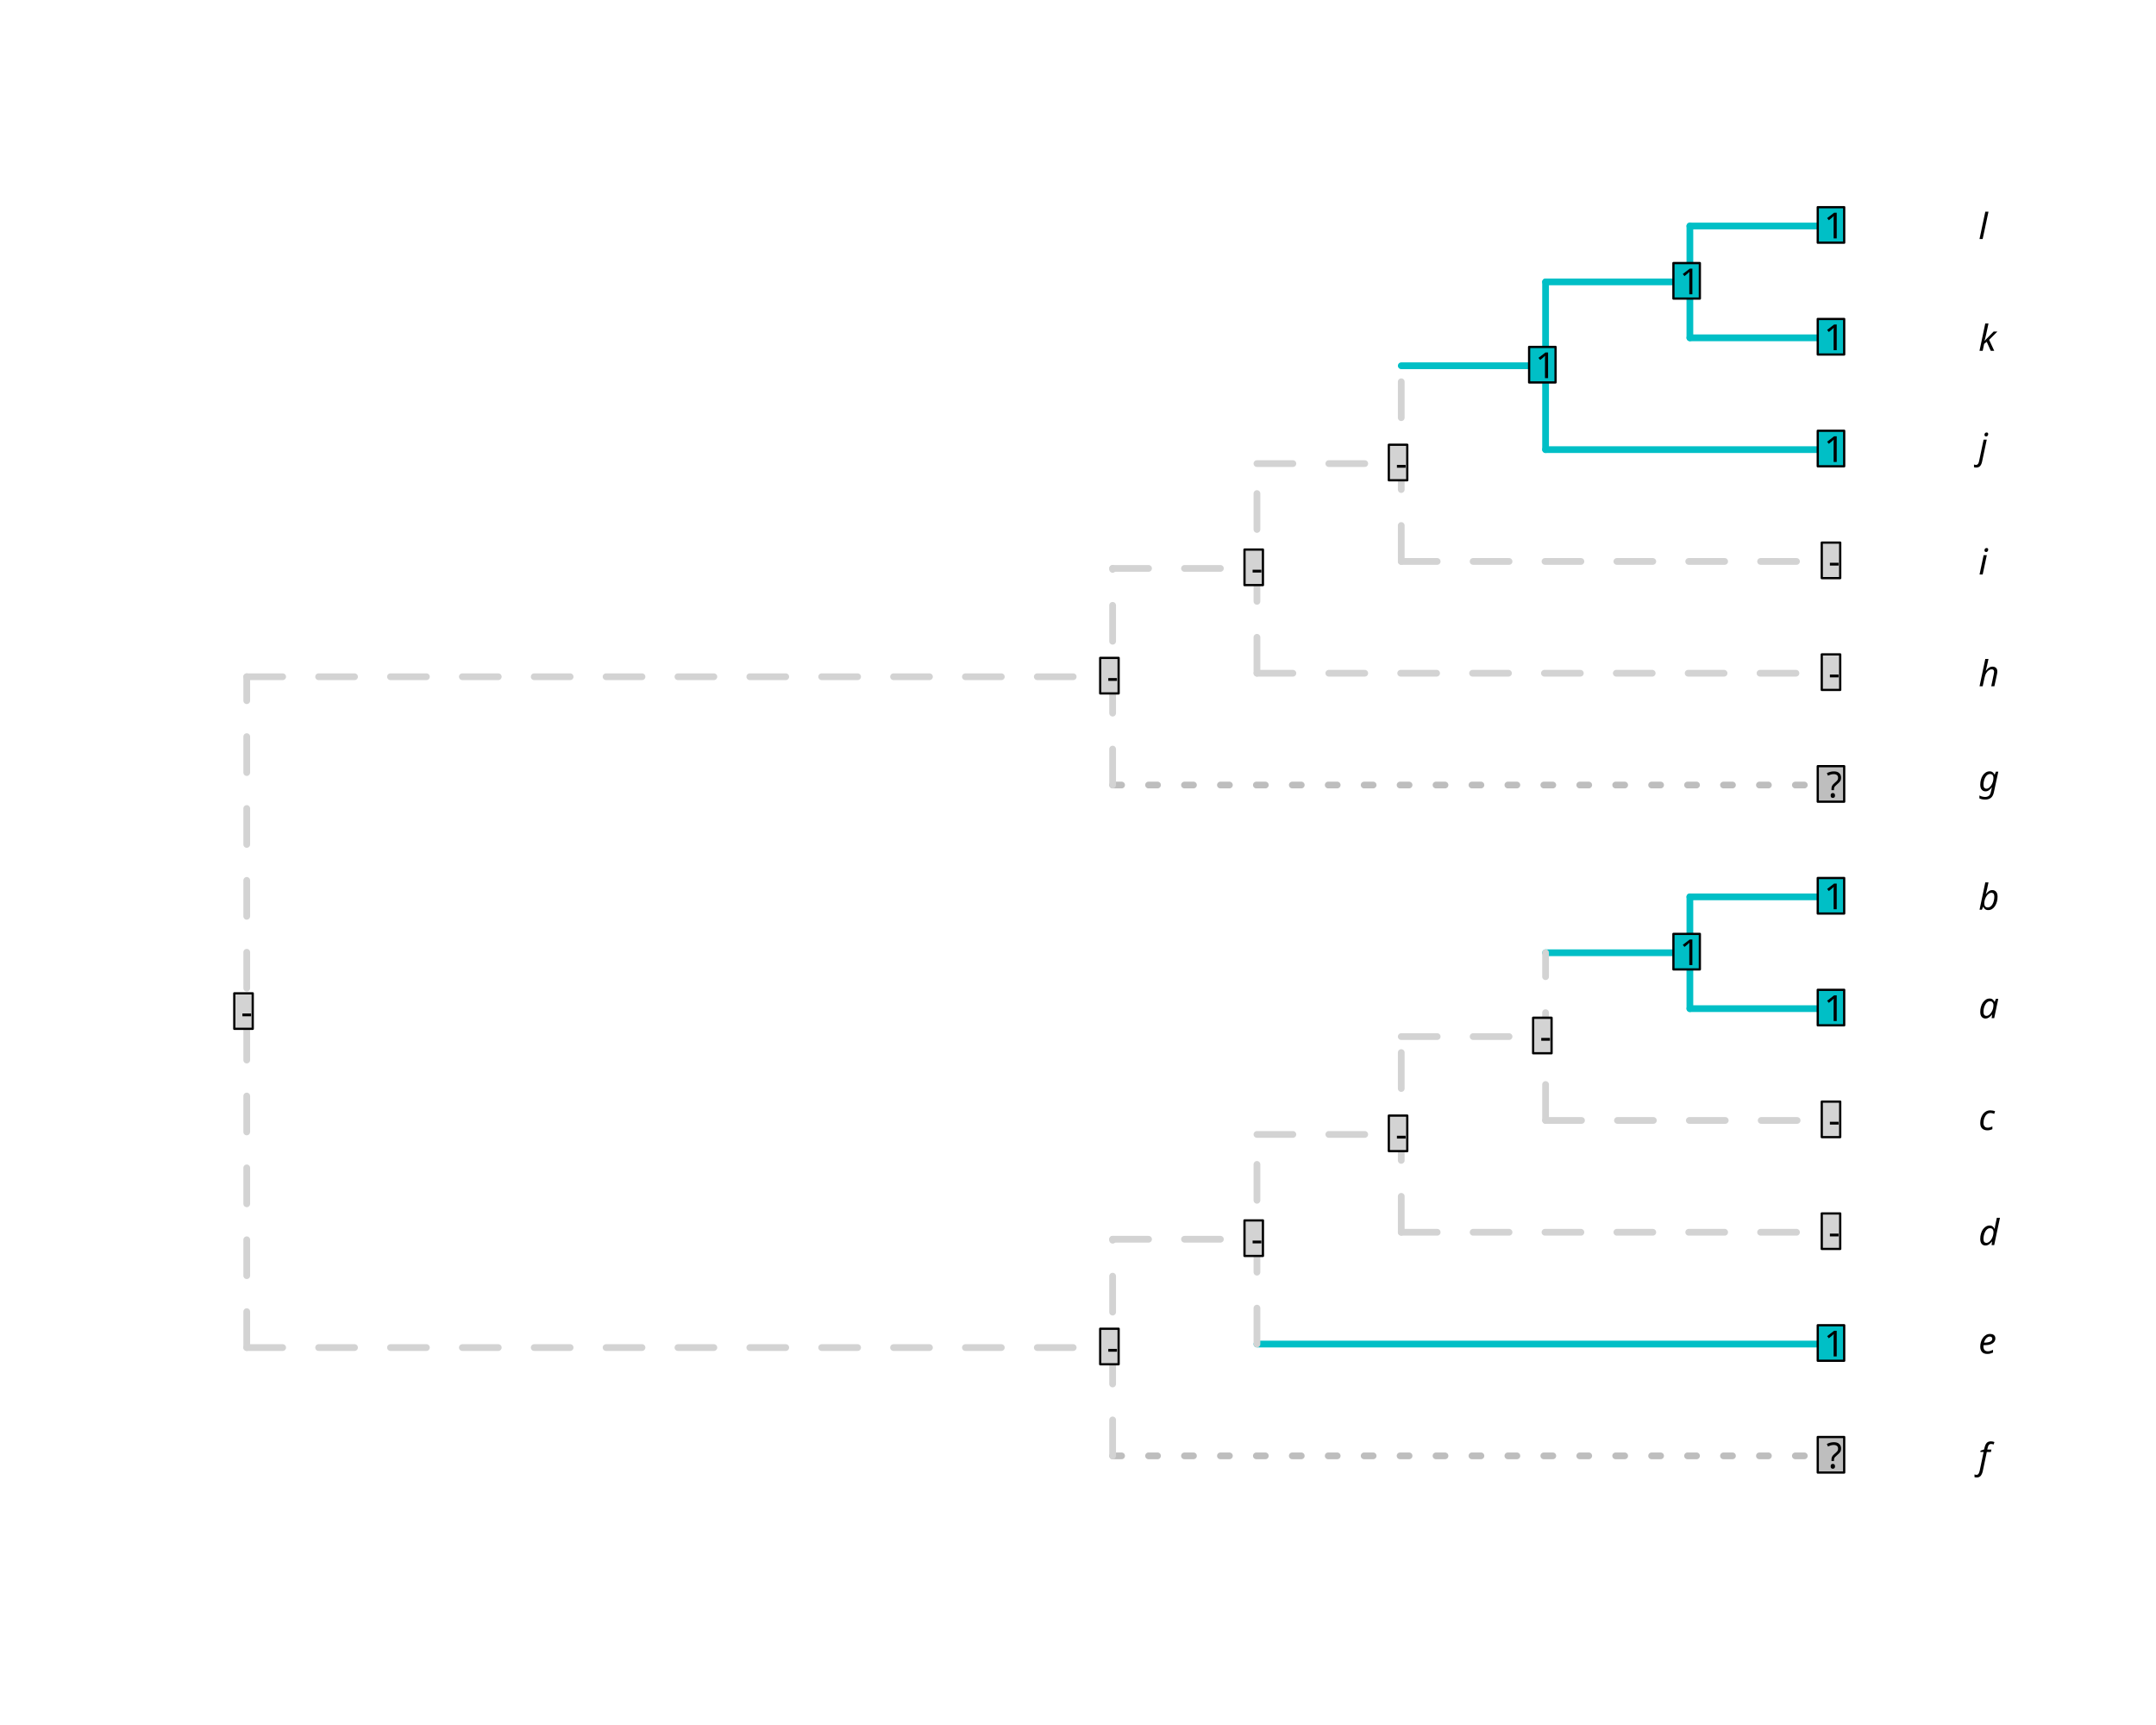
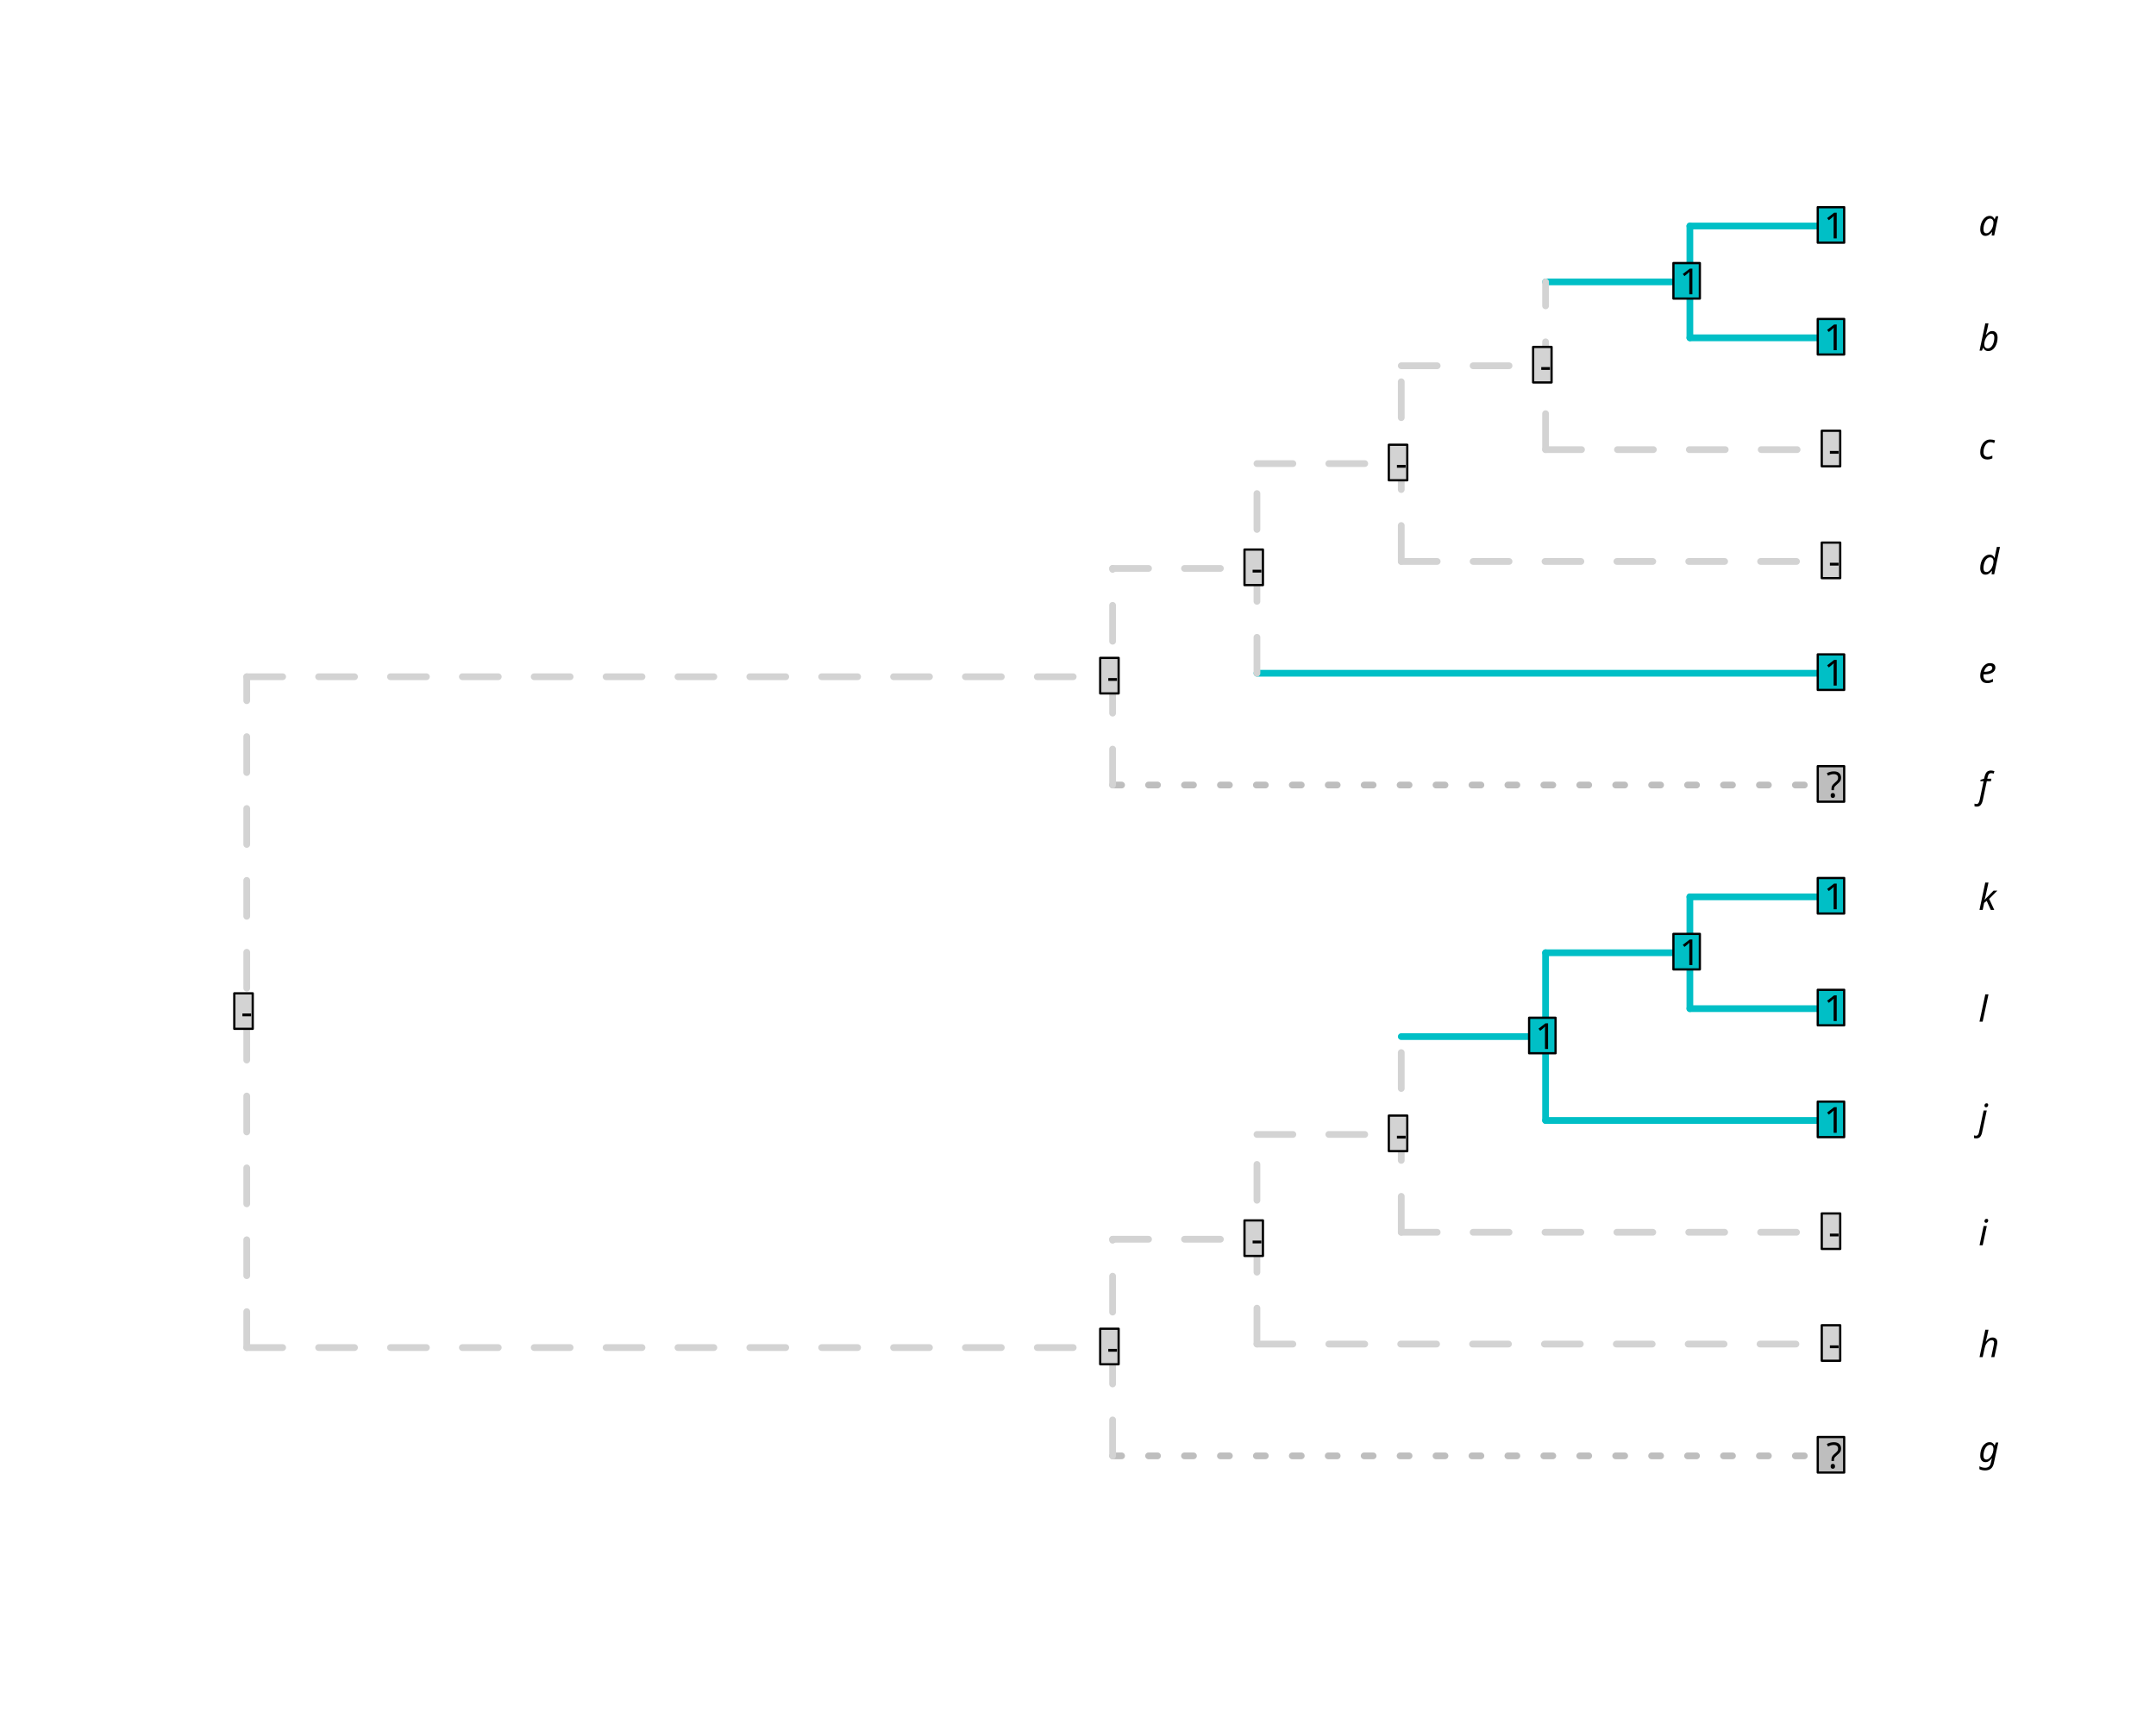
<svg xmlns="http://www.w3.org/2000/svg" class="svglite" data-engine-version="2.0" width="720.00pt" height="576.00pt" viewBox="0 0 720.00 576.00">
  <defs>
    <style type="text/css">
    .svglite line, .svglite polyline, .svglite polygon, .svglite path, .svglite rect, .svglite circle {
      fill: none;
      stroke: #000000;
      stroke-linecap: round;
      stroke-linejoin: round;
      stroke-miterlimit: 10.00;
    }
  </style>
  </defs>
  <rect width="100%" height="100%" style="stroke: none; fill: #FFFFFF;" />
  <defs>
    <clipPath id="cpMC4wMHw3MjAuMDB8MC4wMHw1NzYuMDA=">
      <rect x="0.00" y="0.00" width="720.00" height="576.00" />
    </clipPath>
  </defs>
  <g clip-path="url(#cpMC4wMHw3MjAuMDB8MC4wMHw1NzYuMDA=)">
</g>
  <defs>
    <clipPath id="cpNTkuMDR8Njg5Ljc2fDU5LjA0fDUwMi41Ng==">
      <rect x="59.04" y="59.04" width="630.72" height="443.52" />
    </clipPath>
  </defs>
  <g clip-path="url(#cpNTkuMDR8Njg5Ljc2fDU5LjA0fDUwMi41Ng==)">
    <line x1="82.40" y1="449.97" x2="371.56" y2="449.97" style="stroke-width: 2.25; stroke: #D3D3D3; stroke-dasharray: 12.00,12.00;" />
    <line x1="371.56" y1="486.13" x2="612.54" y2="486.13" style="stroke-width: 2.25; stroke: #BEBEBE; stroke-dasharray: 3.00,9.00;" />
    <line x1="371.56" y1="413.80" x2="419.76" y2="413.80" style="stroke-width: 2.25; stroke: #D3D3D3; stroke-dasharray: 12.00,12.00;" />
-     <line x1="419.76" y1="448.80" x2="612.54" y2="448.80" style="stroke-width: 2.25; stroke: #00BFC6;" />
+     <line x1="419.76" y1="448.80" x2="612.54" y2="448.80" style="stroke-width: 2.25; stroke: #D3D3D3; stroke-dasharray: 12.00,12.00;" />
    <line x1="419.76" y1="378.80" x2="467.95" y2="378.80" style="stroke-width: 2.25; stroke: #D3D3D3; stroke-dasharray: 12.00,12.00;" />
    <line x1="467.95" y1="411.47" x2="612.54" y2="411.47" style="stroke-width: 2.25; stroke: #D3D3D3; stroke-dasharray: 12.00,12.00;" />
-     <line x1="467.95" y1="346.13" x2="516.15" y2="346.13" style="stroke-width: 2.25; stroke: #D3D3D3; stroke-dasharray: 12.00,12.00;" />
-     <line x1="516.15" y1="374.13" x2="612.54" y2="374.13" style="stroke-width: 2.25; stroke: #D3D3D3; stroke-dasharray: 12.00,12.00;" />
+     <line x1="467.95" y1="346.13" x2="516.15" y2="346.13" style="stroke-width: 2.25; stroke: #00BFC6;" />
+     <line x1="516.15" y1="374.13" x2="612.54" y2="374.13" style="stroke-width: 2.25; stroke: #00BFC6;" />
    <line x1="516.15" y1="318.13" x2="564.34" y2="318.13" style="stroke-width: 2.25; stroke: #00BFC6;" />
    <line x1="564.34" y1="336.80" x2="612.54" y2="336.80" style="stroke-width: 2.25; stroke: #00BFC6;" />
    <line x1="564.34" y1="299.47" x2="612.54" y2="299.47" style="stroke-width: 2.25; stroke: #00BFC6;" />
    <line x1="82.40" y1="225.97" x2="371.56" y2="225.97" style="stroke-width: 2.25; stroke: #D3D3D3; stroke-dasharray: 12.00,12.00;" />
    <line x1="371.56" y1="262.13" x2="612.54" y2="262.13" style="stroke-width: 2.25; stroke: #BEBEBE; stroke-dasharray: 3.00,9.00;" />
    <line x1="371.56" y1="189.80" x2="419.76" y2="189.80" style="stroke-width: 2.25; stroke: #D3D3D3; stroke-dasharray: 12.00,12.00;" />
-     <line x1="419.76" y1="224.80" x2="612.54" y2="224.80" style="stroke-width: 2.25; stroke: #D3D3D3; stroke-dasharray: 12.00,12.00;" />
+     <line x1="419.76" y1="224.80" x2="612.54" y2="224.80" style="stroke-width: 2.25; stroke: #00BFC6;" />
    <line x1="419.76" y1="154.80" x2="467.95" y2="154.80" style="stroke-width: 2.25; stroke: #D3D3D3; stroke-dasharray: 12.00,12.00;" />
    <line x1="467.95" y1="187.47" x2="612.54" y2="187.47" style="stroke-width: 2.25; stroke: #D3D3D3; stroke-dasharray: 12.00,12.00;" />
-     <line x1="467.95" y1="122.13" x2="516.15" y2="122.13" style="stroke-width: 2.25; stroke: #00BFC6;" />
-     <line x1="516.15" y1="150.13" x2="612.54" y2="150.13" style="stroke-width: 2.25; stroke: #00BFC6;" />
+     <line x1="467.95" y1="122.13" x2="516.15" y2="122.13" style="stroke-width: 2.25; stroke: #D3D3D3; stroke-dasharray: 12.00,12.00;" />
+     <line x1="516.15" y1="150.13" x2="612.54" y2="150.13" style="stroke-width: 2.25; stroke: #D3D3D3; stroke-dasharray: 12.00,12.00;" />
    <line x1="516.15" y1="94.13" x2="564.34" y2="94.13" style="stroke-width: 2.25; stroke: #00BFC6;" />
    <line x1="564.34" y1="112.80" x2="612.54" y2="112.80" style="stroke-width: 2.25; stroke: #00BFC6;" />
    <line x1="564.34" y1="75.47" x2="612.54" y2="75.47" style="stroke-width: 2.25; stroke: #00BFC6;" />
    <line x1="82.40" y1="449.97" x2="82.40" y2="225.97" style="stroke-width: 2.25; stroke: #D3D3D3; stroke-dasharray: 12.00,12.00;" />
+     <line x1="371.56" y1="262.13" x2="371.56" y2="189.80" style="stroke-width: 2.25; stroke: #D3D3D3; stroke-dasharray: 12.00,12.00;" />
+     <line x1="419.76" y1="224.80" x2="419.76" y2="154.80" style="stroke-width: 2.25; stroke: #D3D3D3; stroke-dasharray: 12.00,12.00;" />
+     <line x1="467.95" y1="187.47" x2="467.95" y2="122.13" style="stroke-width: 2.25; stroke: #D3D3D3; stroke-dasharray: 12.00,12.00;" />
+     <line x1="516.15" y1="150.13" x2="516.15" y2="94.13" style="stroke-width: 2.25; stroke: #D3D3D3; stroke-dasharray: 12.00,12.00;" />
+     <line x1="564.34" y1="112.80" x2="564.34" y2="75.47" style="stroke-width: 2.25; stroke: #00BFC6;" />
    <line x1="371.56" y1="486.13" x2="371.56" y2="413.80" style="stroke-width: 2.25; stroke: #D3D3D3; stroke-dasharray: 12.00,12.00;" />
    <line x1="419.76" y1="448.80" x2="419.76" y2="378.80" style="stroke-width: 2.25; stroke: #D3D3D3; stroke-dasharray: 12.00,12.00;" />
    <line x1="467.95" y1="411.47" x2="467.95" y2="346.13" style="stroke-width: 2.25; stroke: #D3D3D3; stroke-dasharray: 12.00,12.00;" />
-     <line x1="516.15" y1="374.13" x2="516.15" y2="318.13" style="stroke-width: 2.25; stroke: #D3D3D3; stroke-dasharray: 12.00,12.00;" />
+     <line x1="516.15" y1="374.13" x2="516.15" y2="318.13" style="stroke-width: 2.25; stroke: #00BFC6;" />
    <line x1="564.34" y1="336.80" x2="564.34" y2="299.47" style="stroke-width: 2.25; stroke: #00BFC6;" />
-     <line x1="371.56" y1="262.13" x2="371.56" y2="189.80" style="stroke-width: 2.25; stroke: #D3D3D3; stroke-dasharray: 12.00,12.00;" />
-     <line x1="419.76" y1="224.80" x2="419.76" y2="154.80" style="stroke-width: 2.25; stroke: #D3D3D3; stroke-dasharray: 12.00,12.00;" />
-     <line x1="467.95" y1="187.47" x2="467.95" y2="122.13" style="stroke-width: 2.25; stroke: #D3D3D3; stroke-dasharray: 12.00,12.00;" />
-     <line x1="516.15" y1="150.13" x2="516.15" y2="94.13" style="stroke-width: 2.25; stroke: #00BFC6;" />
-     <line x1="564.34" y1="112.80" x2="564.34" y2="75.47" style="stroke-width: 2.25; stroke: #00BFC6;" />
-     <text x="660.73" y="339.97" style="font-size: 12.00px; font-style: italic; font-family: sans;" textLength="6.67px" lengthAdjust="spacingAndGlyphs">a</text>
-     <text x="660.73" y="303.76" style="font-size: 12.00px; font-style: italic; font-family: sans;" textLength="6.67px" lengthAdjust="spacingAndGlyphs">b</text>
-     <text x="660.73" y="377.30" style="font-size: 12.00px; font-style: italic; font-family: sans;" textLength="6.00px" lengthAdjust="spacingAndGlyphs">c</text>
-     <text x="660.73" y="415.76" style="font-size: 12.00px; font-style: italic; font-family: sans;" textLength="6.67px" lengthAdjust="spacingAndGlyphs">d</text>
-     <text x="660.73" y="451.97" style="font-size: 12.00px; font-style: italic; font-family: sans;" textLength="6.67px" lengthAdjust="spacingAndGlyphs">e</text>
-     <text x="660.73" y="490.47" style="font-size: 12.00px; font-style: italic; font-family: sans;" textLength="3.33px" lengthAdjust="spacingAndGlyphs">f</text>
-     <text x="660.73" y="264.11" style="font-size: 12.00px; font-style: italic; font-family: sans;" textLength="6.67px" lengthAdjust="spacingAndGlyphs">g</text>
-     <text x="660.73" y="229.15" style="font-size: 12.00px; font-style: italic; font-family: sans;" textLength="6.67px" lengthAdjust="spacingAndGlyphs">h</text>
-     <text x="660.73" y="191.82" style="font-size: 12.00px; font-style: italic; font-family: sans;" textLength="2.66px" lengthAdjust="spacingAndGlyphs">i</text>
-     <text x="660.73" y="153.24" style="font-size: 12.00px; font-style: italic; font-family: sans;" textLength="2.66px" lengthAdjust="spacingAndGlyphs">j</text>
-     <text x="660.73" y="117.15" style="font-size: 12.00px; font-style: italic; font-family: sans;" textLength="6.00px" lengthAdjust="spacingAndGlyphs">k</text>
-     <text x="660.73" y="79.82" style="font-size: 12.00px; font-style: italic; font-family: sans;" textLength="2.66px" lengthAdjust="spacingAndGlyphs">l</text>
+     <text x="660.73" y="78.64" style="font-size: 12.00px; font-style: italic; font-family: sans;" textLength="6.67px" lengthAdjust="spacingAndGlyphs">a</text>
+     <text x="660.73" y="117.09" style="font-size: 12.00px; font-style: italic; font-family: sans;" textLength="6.67px" lengthAdjust="spacingAndGlyphs">b</text>
+     <text x="660.73" y="153.30" style="font-size: 12.00px; font-style: italic; font-family: sans;" textLength="6.00px" lengthAdjust="spacingAndGlyphs">c</text>
+     <text x="660.73" y="191.76" style="font-size: 12.00px; font-style: italic; font-family: sans;" textLength="6.67px" lengthAdjust="spacingAndGlyphs">d</text>
+     <text x="660.73" y="227.97" style="font-size: 12.00px; font-style: italic; font-family: sans;" textLength="6.67px" lengthAdjust="spacingAndGlyphs">e</text>
+     <text x="660.73" y="266.47" style="font-size: 12.00px; font-style: italic; font-family: sans;" textLength="3.33px" lengthAdjust="spacingAndGlyphs">f</text>
+     <text x="660.73" y="488.11" style="font-size: 12.00px; font-style: italic; font-family: sans;" textLength="6.67px" lengthAdjust="spacingAndGlyphs">g</text>
+     <text x="660.73" y="453.15" style="font-size: 12.00px; font-style: italic; font-family: sans;" textLength="6.67px" lengthAdjust="spacingAndGlyphs">h</text>
+     <text x="660.73" y="415.82" style="font-size: 12.00px; font-style: italic; font-family: sans;" textLength="2.66px" lengthAdjust="spacingAndGlyphs">i</text>
+     <text x="660.73" y="377.24" style="font-size: 12.00px; font-style: italic; font-family: sans;" textLength="2.66px" lengthAdjust="spacingAndGlyphs">j</text>
+     <text x="660.73" y="303.82" style="font-size: 12.00px; font-style: italic; font-family: sans;" textLength="6.00px" lengthAdjust="spacingAndGlyphs">k</text>
+     <text x="660.73" y="341.15" style="font-size: 12.00px; font-style: italic; font-family: sans;" textLength="2.66px" lengthAdjust="spacingAndGlyphs">l</text>
+     <rect x="607.04" y="69.18" width="8.83" height="11.86" style="stroke-width: 0.75; fill: #00BFC6;" />
+     <rect x="607.04" y="106.51" width="8.83" height="11.86" style="stroke-width: 0.75; fill: #00BFC6;" />
+     <rect x="608.38" y="143.84" width="6.16" height="11.86" style="stroke-width: 0.75; fill: #D3D3D3;" />
+     <rect x="608.38" y="181.18" width="6.16" height="11.86" style="stroke-width: 0.75; fill: #D3D3D3;" />
+     <rect x="607.04" y="218.51" width="8.83" height="11.86" style="stroke-width: 0.75; fill: #00BFC6;" />
+     <rect x="607.04" y="255.84" width="8.83" height="11.86" style="stroke-width: 0.75; fill: #BEBEBE;" />
+     <rect x="607.04" y="479.84" width="8.83" height="11.86" style="stroke-width: 0.75; fill: #BEBEBE;" />
+     <rect x="608.38" y="442.51" width="6.16" height="11.86" style="stroke-width: 0.75; fill: #D3D3D3;" />
+     <rect x="608.38" y="405.18" width="6.16" height="11.86" style="stroke-width: 0.75; fill: #D3D3D3;" />
+     <rect x="607.04" y="367.84" width="8.83" height="11.86" style="stroke-width: 0.75; fill: #00BFC6;" />
+     <rect x="607.04" y="293.18" width="8.83" height="11.86" style="stroke-width: 0.75; fill: #00BFC6;" />
    <rect x="607.04" y="330.51" width="8.83" height="11.86" style="stroke-width: 0.75; fill: #00BFC6;" />
-     <rect x="607.04" y="293.18" width="8.83" height="11.86" style="stroke-width: 0.75; fill: #00BFC6;" />
-     <rect x="608.38" y="367.84" width="6.16" height="11.86" style="stroke-width: 0.75; fill: #D3D3D3;" />
-     <rect x="608.38" y="405.18" width="6.16" height="11.86" style="stroke-width: 0.75; fill: #D3D3D3;" />
-     <rect x="607.04" y="442.51" width="8.83" height="11.86" style="stroke-width: 0.75; fill: #00BFC6;" />
-     <rect x="607.04" y="479.84" width="8.83" height="11.86" style="stroke-width: 0.75; fill: #BEBEBE;" />
-     <rect x="607.04" y="255.84" width="8.83" height="11.86" style="stroke-width: 0.75; fill: #BEBEBE;" />
-     <rect x="608.38" y="218.51" width="6.16" height="11.86" style="stroke-width: 0.75; fill: #D3D3D3;" />
-     <rect x="608.38" y="181.18" width="6.16" height="11.86" style="stroke-width: 0.75; fill: #D3D3D3;" />
-     <rect x="607.04" y="143.84" width="8.83" height="11.86" style="stroke-width: 0.75; fill: #00BFC6;" />
-     <rect x="607.04" y="106.51" width="8.83" height="11.86" style="stroke-width: 0.75; fill: #00BFC6;" />
-     <rect x="607.04" y="69.18" width="8.83" height="11.86" style="stroke-width: 0.75; fill: #00BFC6;" />
    <rect x="78.24" y="331.68" width="6.16" height="11.86" style="stroke-width: 0.75; fill: #D3D3D3;" />
+     <rect x="367.41" y="219.68" width="6.16" height="11.86" style="stroke-width: 0.75; fill: #D3D3D3;" />
+     <rect x="415.60" y="183.51" width="6.16" height="11.86" style="stroke-width: 0.75; fill: #D3D3D3;" />
+     <rect x="463.80" y="148.51" width="6.16" height="11.86" style="stroke-width: 0.75; fill: #D3D3D3;" />
+     <rect x="511.99" y="115.84" width="6.16" height="11.86" style="stroke-width: 0.75; fill: #D3D3D3;" />
+     <rect x="558.84" y="87.84" width="8.83" height="11.86" style="stroke-width: 0.75; fill: #00BFC6;" />
    <rect x="367.41" y="443.68" width="6.16" height="11.86" style="stroke-width: 0.75; fill: #D3D3D3;" />
    <rect x="415.60" y="407.51" width="6.16" height="11.86" style="stroke-width: 0.75; fill: #D3D3D3;" />
    <rect x="463.80" y="372.51" width="6.16" height="11.86" style="stroke-width: 0.75; fill: #D3D3D3;" />
-     <rect x="511.99" y="339.84" width="6.16" height="11.86" style="stroke-width: 0.75; fill: #D3D3D3;" />
+     <rect x="510.65" y="339.84" width="8.83" height="11.86" style="stroke-width: 0.75; fill: #00BFC6;" />
    <rect x="558.84" y="311.84" width="8.83" height="11.86" style="stroke-width: 0.75; fill: #00BFC6;" />
-     <rect x="367.41" y="219.68" width="6.16" height="11.86" style="stroke-width: 0.75; fill: #D3D3D3;" />
-     <rect x="415.60" y="183.51" width="6.16" height="11.86" style="stroke-width: 0.75; fill: #D3D3D3;" />
-     <rect x="463.80" y="148.51" width="6.16" height="11.86" style="stroke-width: 0.75; fill: #D3D3D3;" />
-     <rect x="510.65" y="115.84" width="8.83" height="11.86" style="stroke-width: 0.75; fill: #00BFC6;" />
-     <rect x="558.84" y="87.84" width="8.83" height="11.86" style="stroke-width: 0.75; fill: #00BFC6;" />
+     <text x="612.54" y="79.60" text-anchor="middle" style="font-size: 12.00px; font-family: sans;" textLength="6.67px" lengthAdjust="spacingAndGlyphs">1</text>
+     <text x="612.54" y="116.93" text-anchor="middle" style="font-size: 12.00px; font-family: sans;" textLength="6.67px" lengthAdjust="spacingAndGlyphs">1</text>
+     <text x="612.54" y="154.26" text-anchor="middle" style="font-size: 12.00px; font-family: sans;" textLength="4.00px" lengthAdjust="spacingAndGlyphs">-</text>
+     <text x="612.54" y="191.60" text-anchor="middle" style="font-size: 12.00px; font-family: sans;" textLength="4.00px" lengthAdjust="spacingAndGlyphs">-</text>
+     <text x="612.54" y="228.93" text-anchor="middle" style="font-size: 12.00px; font-family: sans;" textLength="6.67px" lengthAdjust="spacingAndGlyphs">1</text>
+     <text x="612.54" y="266.26" text-anchor="middle" style="font-size: 12.00px; font-family: sans;" textLength="6.67px" lengthAdjust="spacingAndGlyphs">?</text>
+     <text x="612.54" y="490.26" text-anchor="middle" style="font-size: 12.00px; font-family: sans;" textLength="6.67px" lengthAdjust="spacingAndGlyphs">?</text>
+     <text x="612.54" y="452.93" text-anchor="middle" style="font-size: 12.00px; font-family: sans;" textLength="4.00px" lengthAdjust="spacingAndGlyphs">-</text>
+     <text x="612.54" y="415.60" text-anchor="middle" style="font-size: 12.00px; font-family: sans;" textLength="4.00px" lengthAdjust="spacingAndGlyphs">-</text>
+     <text x="612.54" y="378.26" text-anchor="middle" style="font-size: 12.00px; font-family: sans;" textLength="6.67px" lengthAdjust="spacingAndGlyphs">1</text>
+     <text x="612.54" y="303.60" text-anchor="middle" style="font-size: 12.00px; font-family: sans;" textLength="6.67px" lengthAdjust="spacingAndGlyphs">1</text>
    <text x="612.54" y="340.93" text-anchor="middle" style="font-size: 12.00px; font-family: sans;" textLength="6.67px" lengthAdjust="spacingAndGlyphs">1</text>
-     <text x="612.54" y="303.60" text-anchor="middle" style="font-size: 12.00px; font-family: sans;" textLength="6.67px" lengthAdjust="spacingAndGlyphs">1</text>
-     <text x="612.54" y="378.26" text-anchor="middle" style="font-size: 12.00px; font-family: sans;" textLength="4.00px" lengthAdjust="spacingAndGlyphs">-</text>
-     <text x="612.54" y="415.60" text-anchor="middle" style="font-size: 12.00px; font-family: sans;" textLength="4.00px" lengthAdjust="spacingAndGlyphs">-</text>
-     <text x="612.54" y="452.93" text-anchor="middle" style="font-size: 12.00px; font-family: sans;" textLength="6.67px" lengthAdjust="spacingAndGlyphs">1</text>
-     <text x="612.54" y="490.26" text-anchor="middle" style="font-size: 12.00px; font-family: sans;" textLength="6.67px" lengthAdjust="spacingAndGlyphs">?</text>
-     <text x="612.54" y="266.26" text-anchor="middle" style="font-size: 12.00px; font-family: sans;" textLength="6.67px" lengthAdjust="spacingAndGlyphs">?</text>
-     <text x="612.54" y="228.93" text-anchor="middle" style="font-size: 12.00px; font-family: sans;" textLength="4.00px" lengthAdjust="spacingAndGlyphs">-</text>
-     <text x="612.54" y="191.60" text-anchor="middle" style="font-size: 12.00px; font-family: sans;" textLength="4.00px" lengthAdjust="spacingAndGlyphs">-</text>
-     <text x="612.54" y="154.26" text-anchor="middle" style="font-size: 12.00px; font-family: sans;" textLength="6.67px" lengthAdjust="spacingAndGlyphs">1</text>
-     <text x="612.54" y="116.93" text-anchor="middle" style="font-size: 12.00px; font-family: sans;" textLength="6.67px" lengthAdjust="spacingAndGlyphs">1</text>
-     <text x="612.54" y="79.60" text-anchor="middle" style="font-size: 12.00px; font-family: sans;" textLength="6.67px" lengthAdjust="spacingAndGlyphs">1</text>
    <text x="82.40" y="342.10" text-anchor="middle" style="font-size: 12.00px; font-family: sans;" textLength="4.00px" lengthAdjust="spacingAndGlyphs">-</text>
+     <text x="371.56" y="230.10" text-anchor="middle" style="font-size: 12.00px; font-family: sans;" textLength="4.00px" lengthAdjust="spacingAndGlyphs">-</text>
+     <text x="419.76" y="193.93" text-anchor="middle" style="font-size: 12.00px; font-family: sans;" textLength="4.00px" lengthAdjust="spacingAndGlyphs">-</text>
+     <text x="467.95" y="158.93" text-anchor="middle" style="font-size: 12.00px; font-family: sans;" textLength="4.00px" lengthAdjust="spacingAndGlyphs">-</text>
+     <text x="516.15" y="126.26" text-anchor="middle" style="font-size: 12.00px; font-family: sans;" textLength="4.00px" lengthAdjust="spacingAndGlyphs">-</text>
+     <text x="564.34" y="98.26" text-anchor="middle" style="font-size: 12.00px; font-family: sans;" textLength="6.67px" lengthAdjust="spacingAndGlyphs">1</text>
    <text x="371.56" y="454.10" text-anchor="middle" style="font-size: 12.00px; font-family: sans;" textLength="4.00px" lengthAdjust="spacingAndGlyphs">-</text>
    <text x="419.76" y="417.93" text-anchor="middle" style="font-size: 12.00px; font-family: sans;" textLength="4.00px" lengthAdjust="spacingAndGlyphs">-</text>
    <text x="467.95" y="382.93" text-anchor="middle" style="font-size: 12.00px; font-family: sans;" textLength="4.00px" lengthAdjust="spacingAndGlyphs">-</text>
-     <text x="516.15" y="350.26" text-anchor="middle" style="font-size: 12.00px; font-family: sans;" textLength="4.00px" lengthAdjust="spacingAndGlyphs">-</text>
+     <text x="516.15" y="350.26" text-anchor="middle" style="font-size: 12.00px; font-family: sans;" textLength="6.67px" lengthAdjust="spacingAndGlyphs">1</text>
    <text x="564.34" y="322.26" text-anchor="middle" style="font-size: 12.00px; font-family: sans;" textLength="6.67px" lengthAdjust="spacingAndGlyphs">1</text>
-     <text x="371.56" y="230.10" text-anchor="middle" style="font-size: 12.00px; font-family: sans;" textLength="4.00px" lengthAdjust="spacingAndGlyphs">-</text>
-     <text x="419.76" y="193.93" text-anchor="middle" style="font-size: 12.00px; font-family: sans;" textLength="4.00px" lengthAdjust="spacingAndGlyphs">-</text>
-     <text x="467.95" y="158.93" text-anchor="middle" style="font-size: 12.00px; font-family: sans;" textLength="4.00px" lengthAdjust="spacingAndGlyphs">-</text>
-     <text x="516.15" y="126.26" text-anchor="middle" style="font-size: 12.00px; font-family: sans;" textLength="6.67px" lengthAdjust="spacingAndGlyphs">1</text>
-     <text x="564.34" y="98.26" text-anchor="middle" style="font-size: 12.00px; font-family: sans;" textLength="6.67px" lengthAdjust="spacingAndGlyphs">1</text>
  </g>
</svg>
